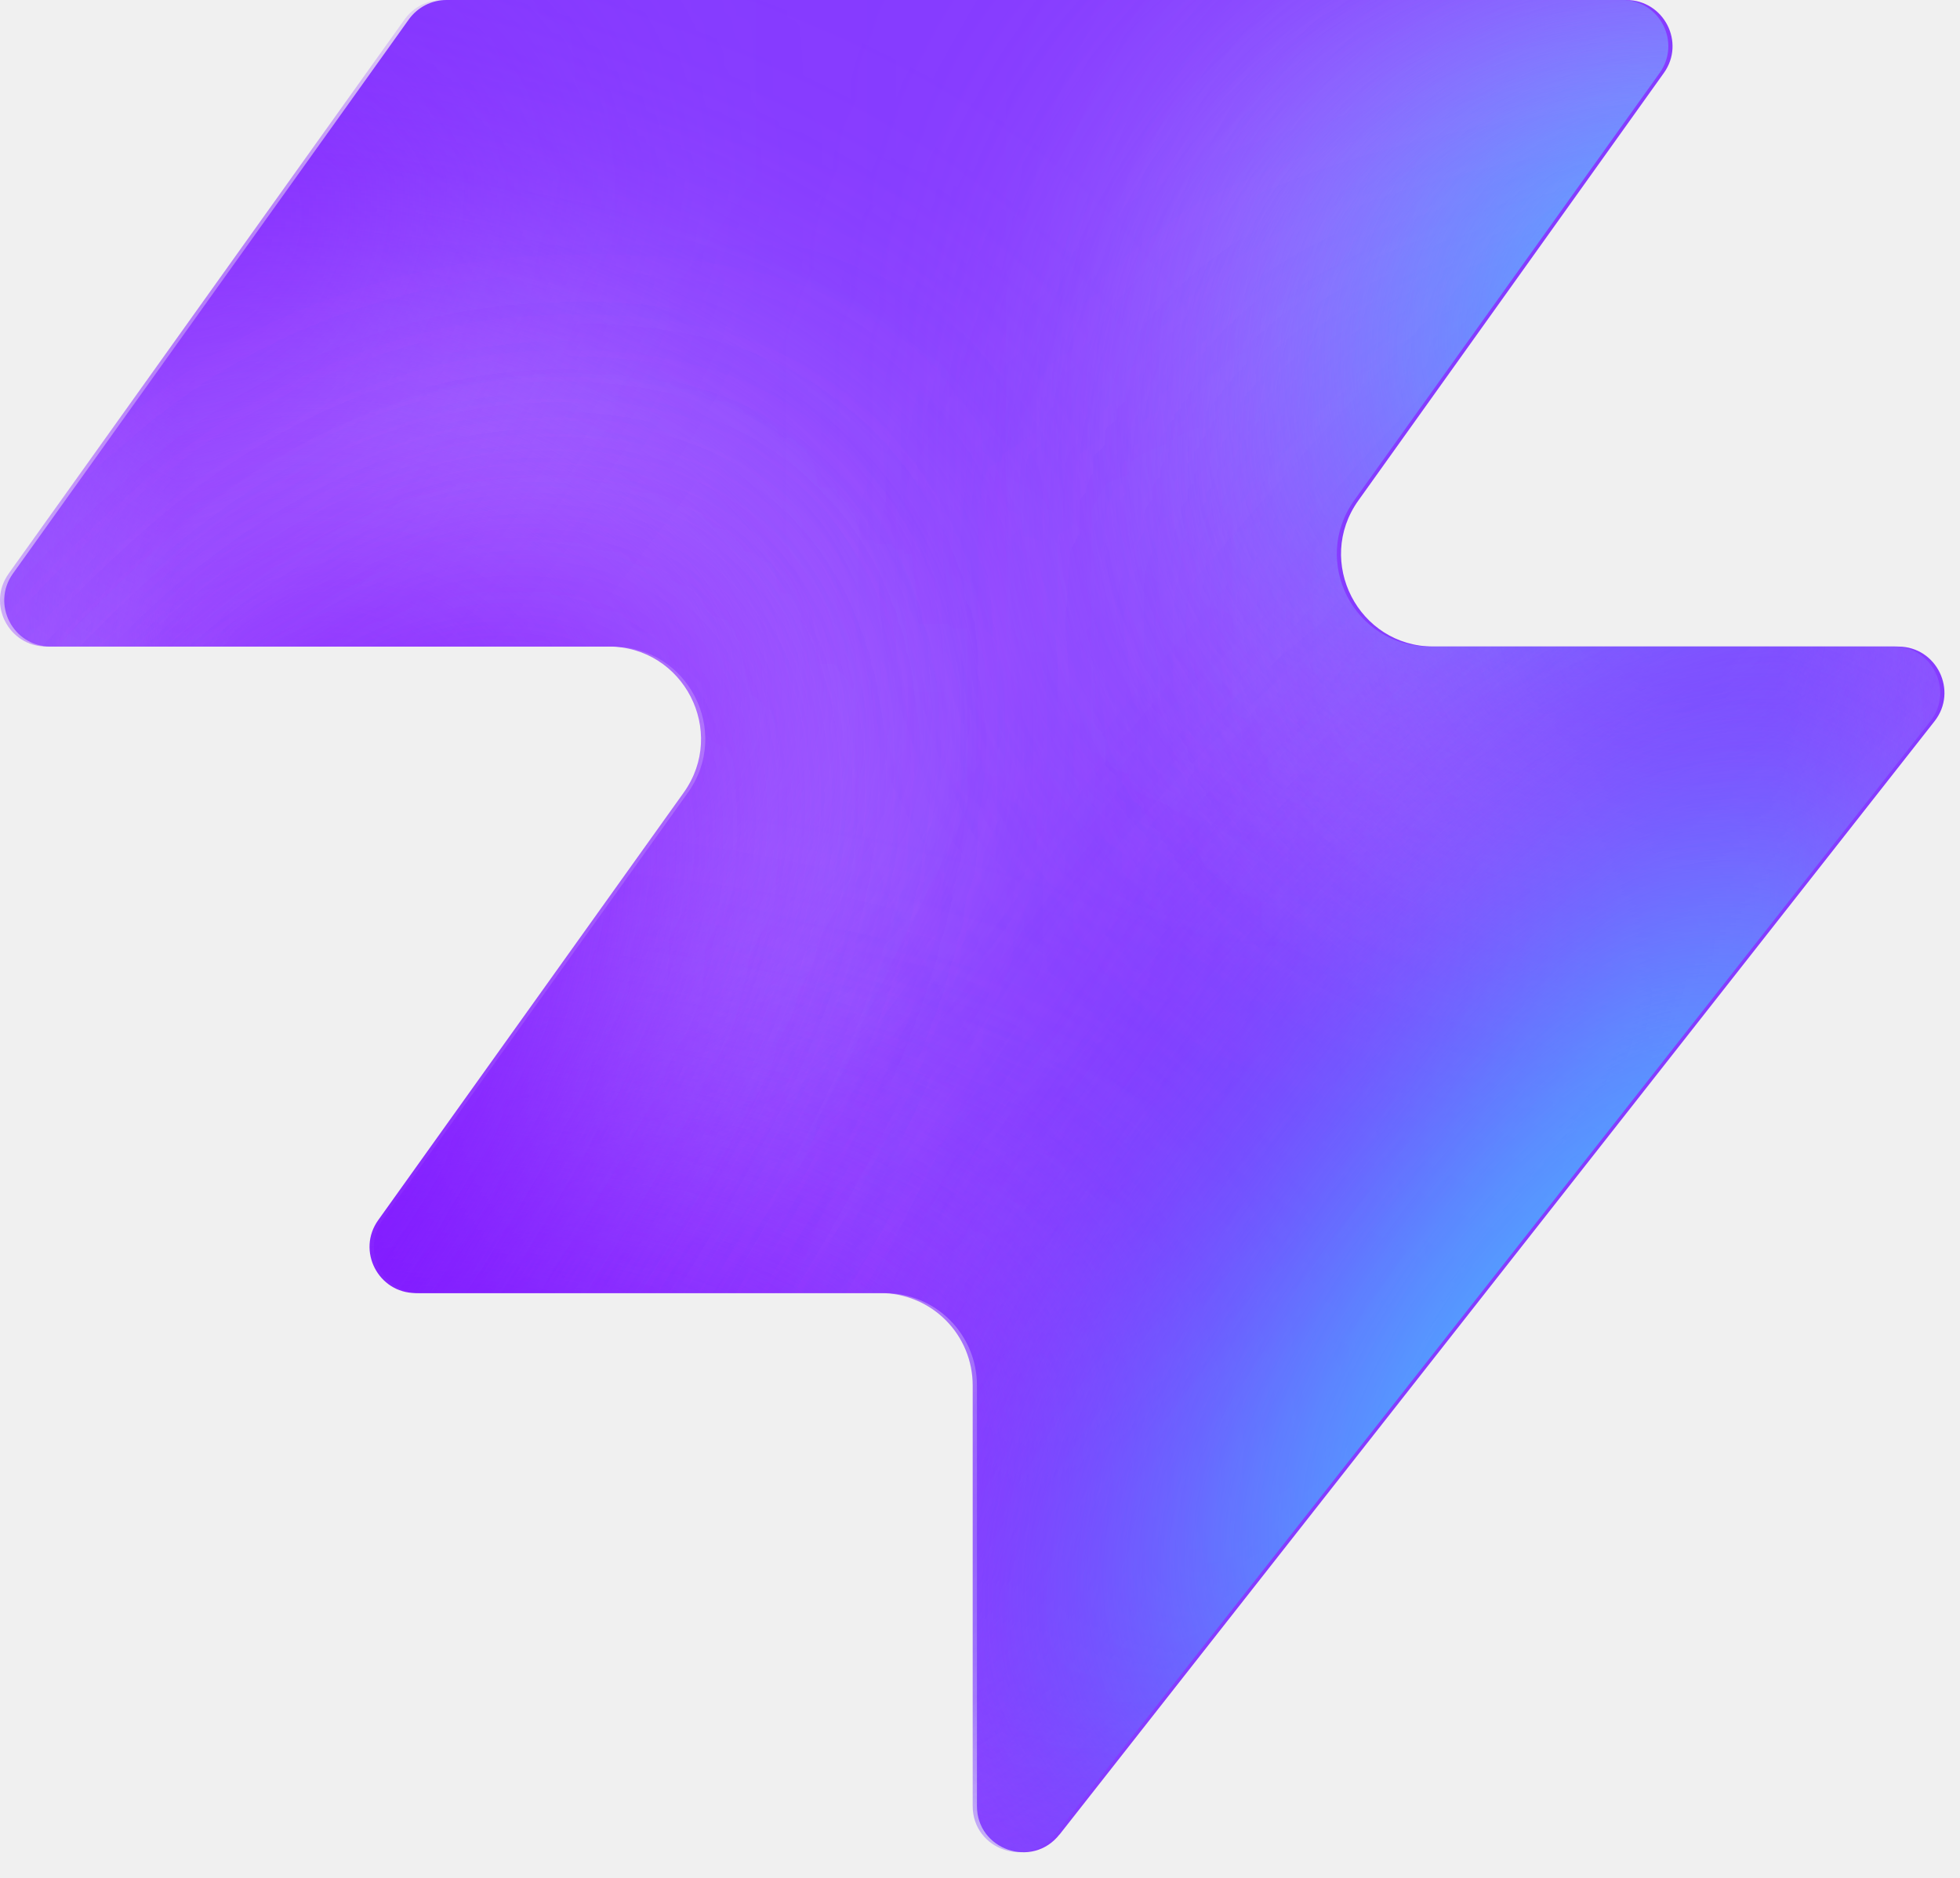
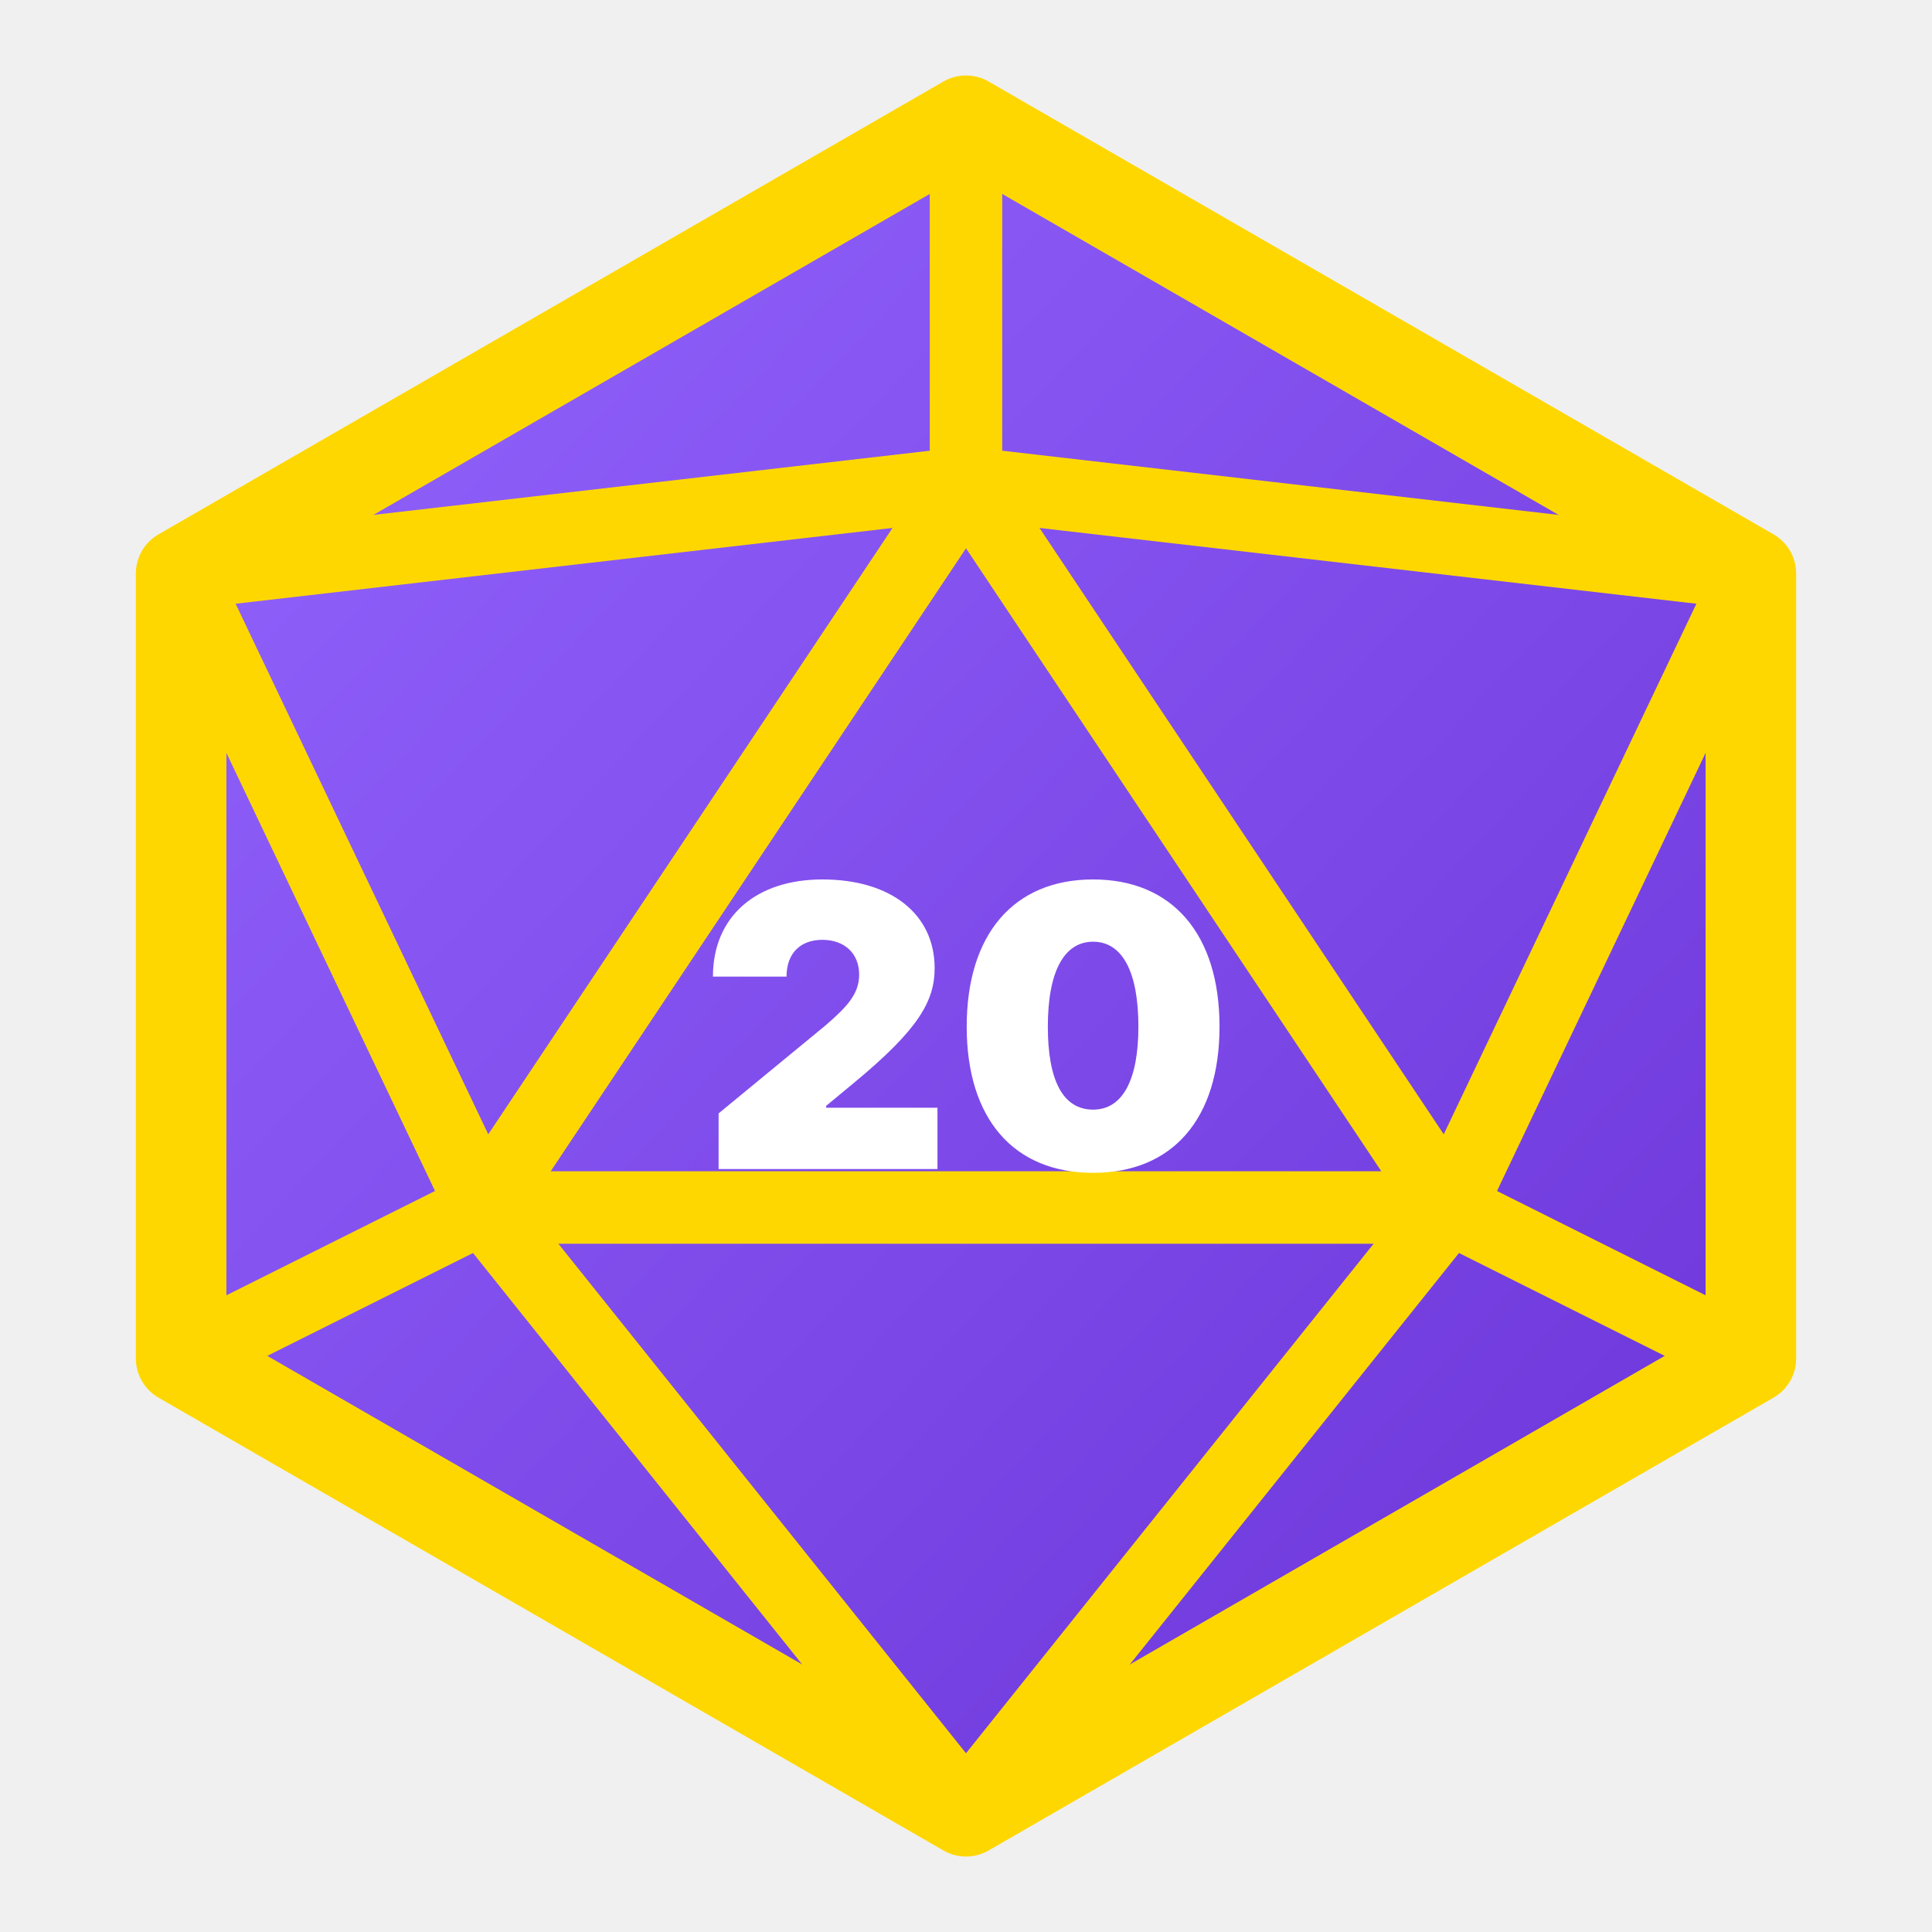
- <svg xmlns="http://www.w3.org/2000/svg" width="48" height="46" fill="none" viewBox="0 0 48 46">
-   <path fill="#863bff" d="M25.946 44.938c-.664.845-2.021.375-2.021-.698V33.937a2.26 2.26 0 0 0-2.262-2.262H10.287c-.92 0-1.456-1.04-.92-1.788l7.48-10.471c1.07-1.497 0-3.578-1.842-3.578H1.237c-.92 0-1.456-1.04-.92-1.788L10.013.474c.214-.297.556-.474.92-.474h28.894c.92 0 1.456 1.04.92 1.788l-7.48 10.471c-1.07 1.498 0 3.579 1.842 3.579h11.377c.943 0 1.473 1.088.89 1.83L25.947 44.94z" style="fill:#863bff;fill:color(display-p3 .525 .23 1);fill-opacity:1" />
-   <mask id="a" width="48" height="46" x="0" y="0" maskUnits="userSpaceOnUse" style="mask-type:alpha">
-     <path fill="#000" d="M25.842 44.938c-.664.844-2.021.375-2.021-.698V33.937a2.26 2.26 0 0 0-2.262-2.262H10.183c-.92 0-1.456-1.04-.92-1.788l7.48-10.471c1.07-1.498 0-3.579-1.842-3.579H1.133c-.92 0-1.456-1.04-.92-1.787L9.91.473c.214-.297.556-.474.92-.474h28.894c.92 0 1.456 1.04.92 1.788l-7.48 10.471c-1.07 1.498 0 3.578 1.842 3.578h11.377c.943 0 1.473 1.088.89 1.832L25.843 44.94z" style="fill:#000;fill-opacity:1" />
-   </mask>
-   <g mask="url(#a)">
-     <g filter="url(#b)">
-       <ellipse cx="5.508" cy="14.704" fill="#ede6ff" rx="5.508" ry="14.704" style="fill:#ede6ff;fill:color(display-p3 .927 .903 1);fill-opacity:1" transform="matrix(.00324 1 1 -.00324 -4.47 31.516)" />
-     </g>
-     <g filter="url(#c)">
-       <ellipse cx="10.399" cy="29.851" fill="#ede6ff" rx="10.399" ry="29.851" style="fill:#ede6ff;fill:color(display-p3 .927 .903 1);fill-opacity:1" transform="matrix(.00324 1 1 -.00324 -39.328 7.883)" />
-     </g>
-     <g filter="url(#d)">
-       <ellipse cx="5.508" cy="30.487" fill="#7e14ff" rx="5.508" ry="30.487" style="fill:#7e14ff;fill:color(display-p3 .492 .077 1);fill-opacity:1" transform="rotate(89.814 -25.913 -14.639)scale(1 -1)" />
-     </g>
-     <g filter="url(#e)">
-       <ellipse cx="5.508" cy="30.599" fill="#7e14ff" rx="5.508" ry="30.599" style="fill:#7e14ff;fill:color(display-p3 .492 .077 1);fill-opacity:1" transform="rotate(89.814 -32.644 -3.334)scale(1 -1)" />
-     </g>
-     <g filter="url(#f)">
-       <ellipse cx="5.508" cy="30.599" fill="#7e14ff" rx="5.508" ry="30.599" style="fill:#7e14ff;fill:color(display-p3 .492 .077 1);fill-opacity:1" transform="matrix(.00324 1 1 -.00324 -34.34 30.47)" />
-     </g>
-     <g filter="url(#g)">
-       <ellipse cx="14.072" cy="22.078" fill="#ede6ff" rx="14.072" ry="22.078" style="fill:#ede6ff;fill:color(display-p3 .927 .903 1);fill-opacity:1" transform="rotate(93.35 24.506 48.493)scale(-1 1)" />
-     </g>
-     <g filter="url(#h)">
-       <ellipse cx="3.47" cy="21.501" fill="#7e14ff" rx="3.47" ry="21.501" style="fill:#7e14ff;fill:color(display-p3 .492 .077 1);fill-opacity:1" transform="rotate(89.009 28.708 47.59)scale(-1 1)" />
-     </g>
-     <g filter="url(#i)">
-       <ellipse cx="3.47" cy="21.501" fill="#7e14ff" rx="3.47" ry="21.501" style="fill:#7e14ff;fill:color(display-p3 .492 .077 1);fill-opacity:1" transform="rotate(89.009 28.708 47.59)scale(-1 1)" />
-     </g>
-     <g filter="url(#j)">
-       <ellipse cx=".387" cy="8.972" fill="#7e14ff" rx="4.407" ry="29.108" style="fill:#7e14ff;fill:color(display-p3 .492 .077 1);fill-opacity:1" transform="rotate(39.51 .387 8.972)" />
-     </g>
-     <g filter="url(#k)">
-       <ellipse cx="47.523" cy="-6.092" fill="#7e14ff" rx="4.407" ry="29.108" style="fill:#7e14ff;fill:color(display-p3 .492 .077 1);fill-opacity:1" transform="rotate(37.892 47.523 -6.092)" />
-     </g>
-     <g filter="url(#l)">
-       <ellipse cx="41.412" cy="6.333" fill="#47bfff" rx="5.971" ry="9.665" style="fill:#47bfff;fill:color(display-p3 .28 .748 1);fill-opacity:1" transform="rotate(37.892 41.412 6.333)" />
-     </g>
-     <g filter="url(#m)">
-       <ellipse cx="-1.879" cy="38.332" fill="#7e14ff" rx="4.407" ry="29.108" style="fill:#7e14ff;fill:color(display-p3 .492 .077 1);fill-opacity:1" transform="rotate(37.892 -1.88 38.332)" />
-     </g>
-     <g filter="url(#n)">
-       <ellipse cx="-1.879" cy="38.332" fill="#7e14ff" rx="4.407" ry="29.108" style="fill:#7e14ff;fill:color(display-p3 .492 .077 1);fill-opacity:1" transform="rotate(37.892 -1.88 38.332)" />
-     </g>
-     <g filter="url(#o)">
-       <ellipse cx="35.651" cy="29.907" fill="#7e14ff" rx="4.407" ry="29.108" style="fill:#7e14ff;fill:color(display-p3 .492 .077 1);fill-opacity:1" transform="rotate(37.892 35.651 29.907)" />
-     </g>
-     <g filter="url(#p)">
-       <ellipse cx="38.418" cy="32.4" fill="#47bfff" rx="5.971" ry="15.297" style="fill:#47bfff;fill:color(display-p3 .28 .748 1);fill-opacity:1" transform="rotate(37.892 38.418 32.4)" />
-     </g>
-   </g>
+ <svg xmlns="http://www.w3.org/2000/svg" viewBox="0 0 32 32" width="32" height="32">
  <defs>
-     <filter id="b" width="60.045" height="41.654" x="-19.77" y="16.149" color-interpolation-filters="sRGB" filterUnits="userSpaceOnUse">
-       <feFlood flood-opacity="0" result="BackgroundImageFix" />
-       <feBlend in="SourceGraphic" in2="BackgroundImageFix" result="shape" />
-       <feGaussianBlur result="effect1_foregroundBlur_2002_17158" stdDeviation="7.659" />
-     </filter>
-     <filter id="c" width="90.34" height="51.437" x="-54.613" y="-7.533" color-interpolation-filters="sRGB" filterUnits="userSpaceOnUse">
-       <feFlood flood-opacity="0" result="BackgroundImageFix" />
-       <feBlend in="SourceGraphic" in2="BackgroundImageFix" result="shape" />
-       <feGaussianBlur result="effect1_foregroundBlur_2002_17158" stdDeviation="7.659" />
-     </filter>
-     <filter id="d" width="79.355" height="29.4" x="-49.64" y="2.03" color-interpolation-filters="sRGB" filterUnits="userSpaceOnUse">
-       <feFlood flood-opacity="0" result="BackgroundImageFix" />
-       <feBlend in="SourceGraphic" in2="BackgroundImageFix" result="shape" />
-       <feGaussianBlur result="effect1_foregroundBlur_2002_17158" stdDeviation="4.596" />
-     </filter>
-     <filter id="e" width="79.579" height="29.4" x="-45.045" y="20.029" color-interpolation-filters="sRGB" filterUnits="userSpaceOnUse">
-       <feFlood flood-opacity="0" result="BackgroundImageFix" />
-       <feBlend in="SourceGraphic" in2="BackgroundImageFix" result="shape" />
-       <feGaussianBlur result="effect1_foregroundBlur_2002_17158" stdDeviation="4.596" />
-     </filter>
-     <filter id="f" width="79.579" height="29.4" x="-43.513" y="21.178" color-interpolation-filters="sRGB" filterUnits="userSpaceOnUse">
-       <feFlood flood-opacity="0" result="BackgroundImageFix" />
-       <feBlend in="SourceGraphic" in2="BackgroundImageFix" result="shape" />
-       <feGaussianBlur result="effect1_foregroundBlur_2002_17158" stdDeviation="4.596" />
-     </filter>
-     <filter id="g" width="74.749" height="58.852" x="15.756" y="-17.901" color-interpolation-filters="sRGB" filterUnits="userSpaceOnUse">
-       <feFlood flood-opacity="0" result="BackgroundImageFix" />
-       <feBlend in="SourceGraphic" in2="BackgroundImageFix" result="shape" />
-       <feGaussianBlur result="effect1_foregroundBlur_2002_17158" stdDeviation="7.659" />
-     </filter>
-     <filter id="h" width="61.377" height="25.362" x="23.548" y="2.284" color-interpolation-filters="sRGB" filterUnits="userSpaceOnUse">
-       <feFlood flood-opacity="0" result="BackgroundImageFix" />
-       <feBlend in="SourceGraphic" in2="BackgroundImageFix" result="shape" />
-       <feGaussianBlur result="effect1_foregroundBlur_2002_17158" stdDeviation="4.596" />
-     </filter>
-     <filter id="i" width="61.377" height="25.362" x="23.548" y="2.284" color-interpolation-filters="sRGB" filterUnits="userSpaceOnUse">
-       <feFlood flood-opacity="0" result="BackgroundImageFix" />
-       <feBlend in="SourceGraphic" in2="BackgroundImageFix" result="shape" />
-       <feGaussianBlur result="effect1_foregroundBlur_2002_17158" stdDeviation="4.596" />
-     </filter>
-     <filter id="j" width="56.045" height="63.649" x="-27.636" y="-22.853" color-interpolation-filters="sRGB" filterUnits="userSpaceOnUse">
-       <feFlood flood-opacity="0" result="BackgroundImageFix" />
-       <feBlend in="SourceGraphic" in2="BackgroundImageFix" result="shape" />
-       <feGaussianBlur result="effect1_foregroundBlur_2002_17158" stdDeviation="4.596" />
-     </filter>
-     <filter id="k" width="54.814" height="64.646" x="20.116" y="-38.415" color-interpolation-filters="sRGB" filterUnits="userSpaceOnUse">
-       <feFlood flood-opacity="0" result="BackgroundImageFix" />
-       <feBlend in="SourceGraphic" in2="BackgroundImageFix" result="shape" />
-       <feGaussianBlur result="effect1_foregroundBlur_2002_17158" stdDeviation="4.596" />
-     </filter>
-     <filter id="l" width="33.541" height="35.313" x="24.641" y="-11.323" color-interpolation-filters="sRGB" filterUnits="userSpaceOnUse">
-       <feFlood flood-opacity="0" result="BackgroundImageFix" />
-       <feBlend in="SourceGraphic" in2="BackgroundImageFix" result="shape" />
-       <feGaussianBlur result="effect1_foregroundBlur_2002_17158" stdDeviation="4.596" />
-     </filter>
-     <filter id="m" width="54.814" height="64.646" x="-29.286" y="6.009" color-interpolation-filters="sRGB" filterUnits="userSpaceOnUse">
-       <feFlood flood-opacity="0" result="BackgroundImageFix" />
-       <feBlend in="SourceGraphic" in2="BackgroundImageFix" result="shape" />
-       <feGaussianBlur result="effect1_foregroundBlur_2002_17158" stdDeviation="4.596" />
-     </filter>
-     <filter id="n" width="54.814" height="64.646" x="-29.286" y="6.009" color-interpolation-filters="sRGB" filterUnits="userSpaceOnUse">
-       <feFlood flood-opacity="0" result="BackgroundImageFix" />
-       <feBlend in="SourceGraphic" in2="BackgroundImageFix" result="shape" />
-       <feGaussianBlur result="effect1_foregroundBlur_2002_17158" stdDeviation="4.596" />
-     </filter>
-     <filter id="o" width="54.814" height="64.646" x="8.244" y="-2.416" color-interpolation-filters="sRGB" filterUnits="userSpaceOnUse">
-       <feFlood flood-opacity="0" result="BackgroundImageFix" />
-       <feBlend in="SourceGraphic" in2="BackgroundImageFix" result="shape" />
-       <feGaussianBlur result="effect1_foregroundBlur_2002_17158" stdDeviation="4.596" />
-     </filter>
-     <filter id="p" width="39.409" height="43.623" x="18.713" y="10.588" color-interpolation-filters="sRGB" filterUnits="userSpaceOnUse">
-       <feFlood flood-opacity="0" result="BackgroundImageFix" />
-       <feBlend in="SourceGraphic" in2="BackgroundImageFix" result="shape" />
-       <feGaussianBlur result="effect1_foregroundBlur_2002_17158" stdDeviation="4.596" />
-     </filter>
+     <linearGradient id="sgmGrad" x1="0%" y1="0%" x2="100%" y2="100%">
+       <stop offset="0%" stop-color="#9466ff" />
+       <stop offset="100%" stop-color="#6a32d6" />
+     </linearGradient>
  </defs>
+   <polygon points="16,2 29,9.5 29,22.5 16,30 3,22.5 3,9.5" fill="url(#sgmGrad)" stroke="#ffd700" stroke-width="1.5" stroke-linejoin="round" />
+   <polygon points="16,8 24,20 8,20" fill="none" stroke="#ffd700" stroke-width="1.2" stroke-linejoin="round" />
+   <line x1="16" y1="2" x2="16" y2="8" stroke="#ffd700" stroke-width="1.2" />
+   <line x1="29" y1="9.5" x2="24" y2="20" stroke="#ffd700" stroke-width="1.2" />
+   <line x1="29" y1="22.5" x2="24" y2="20" stroke="#ffd700" stroke-width="1.2" />
+   <line x1="16" y1="30" x2="24" y2="20" stroke="#ffd700" stroke-width="1.2" />
+   <line x1="16" y1="30" x2="8" y2="20" stroke="#ffd700" stroke-width="1.2" />
+   <line x1="3" y1="22.5" x2="8" y2="20" stroke="#ffd700" stroke-width="1.2" />
+   <line x1="3" y1="9.5" x2="8" y2="20" stroke="#ffd700" stroke-width="1.2" />
+   <line x1="16" y1="8" x2="3" y2="9.5" stroke="#ffd700" stroke-width="1.2" />
+   <line x1="16" y1="8" x2="29" y2="9.5" stroke="#ffd700" stroke-width="1.2" />
+   <text x="16" y="17" font-family="system-ui, -apple-system, sans-serif" font-size="6.5" font-weight="900" fill="#ffffff" text-anchor="middle" dominant-baseline="central">20</text>
</svg>
